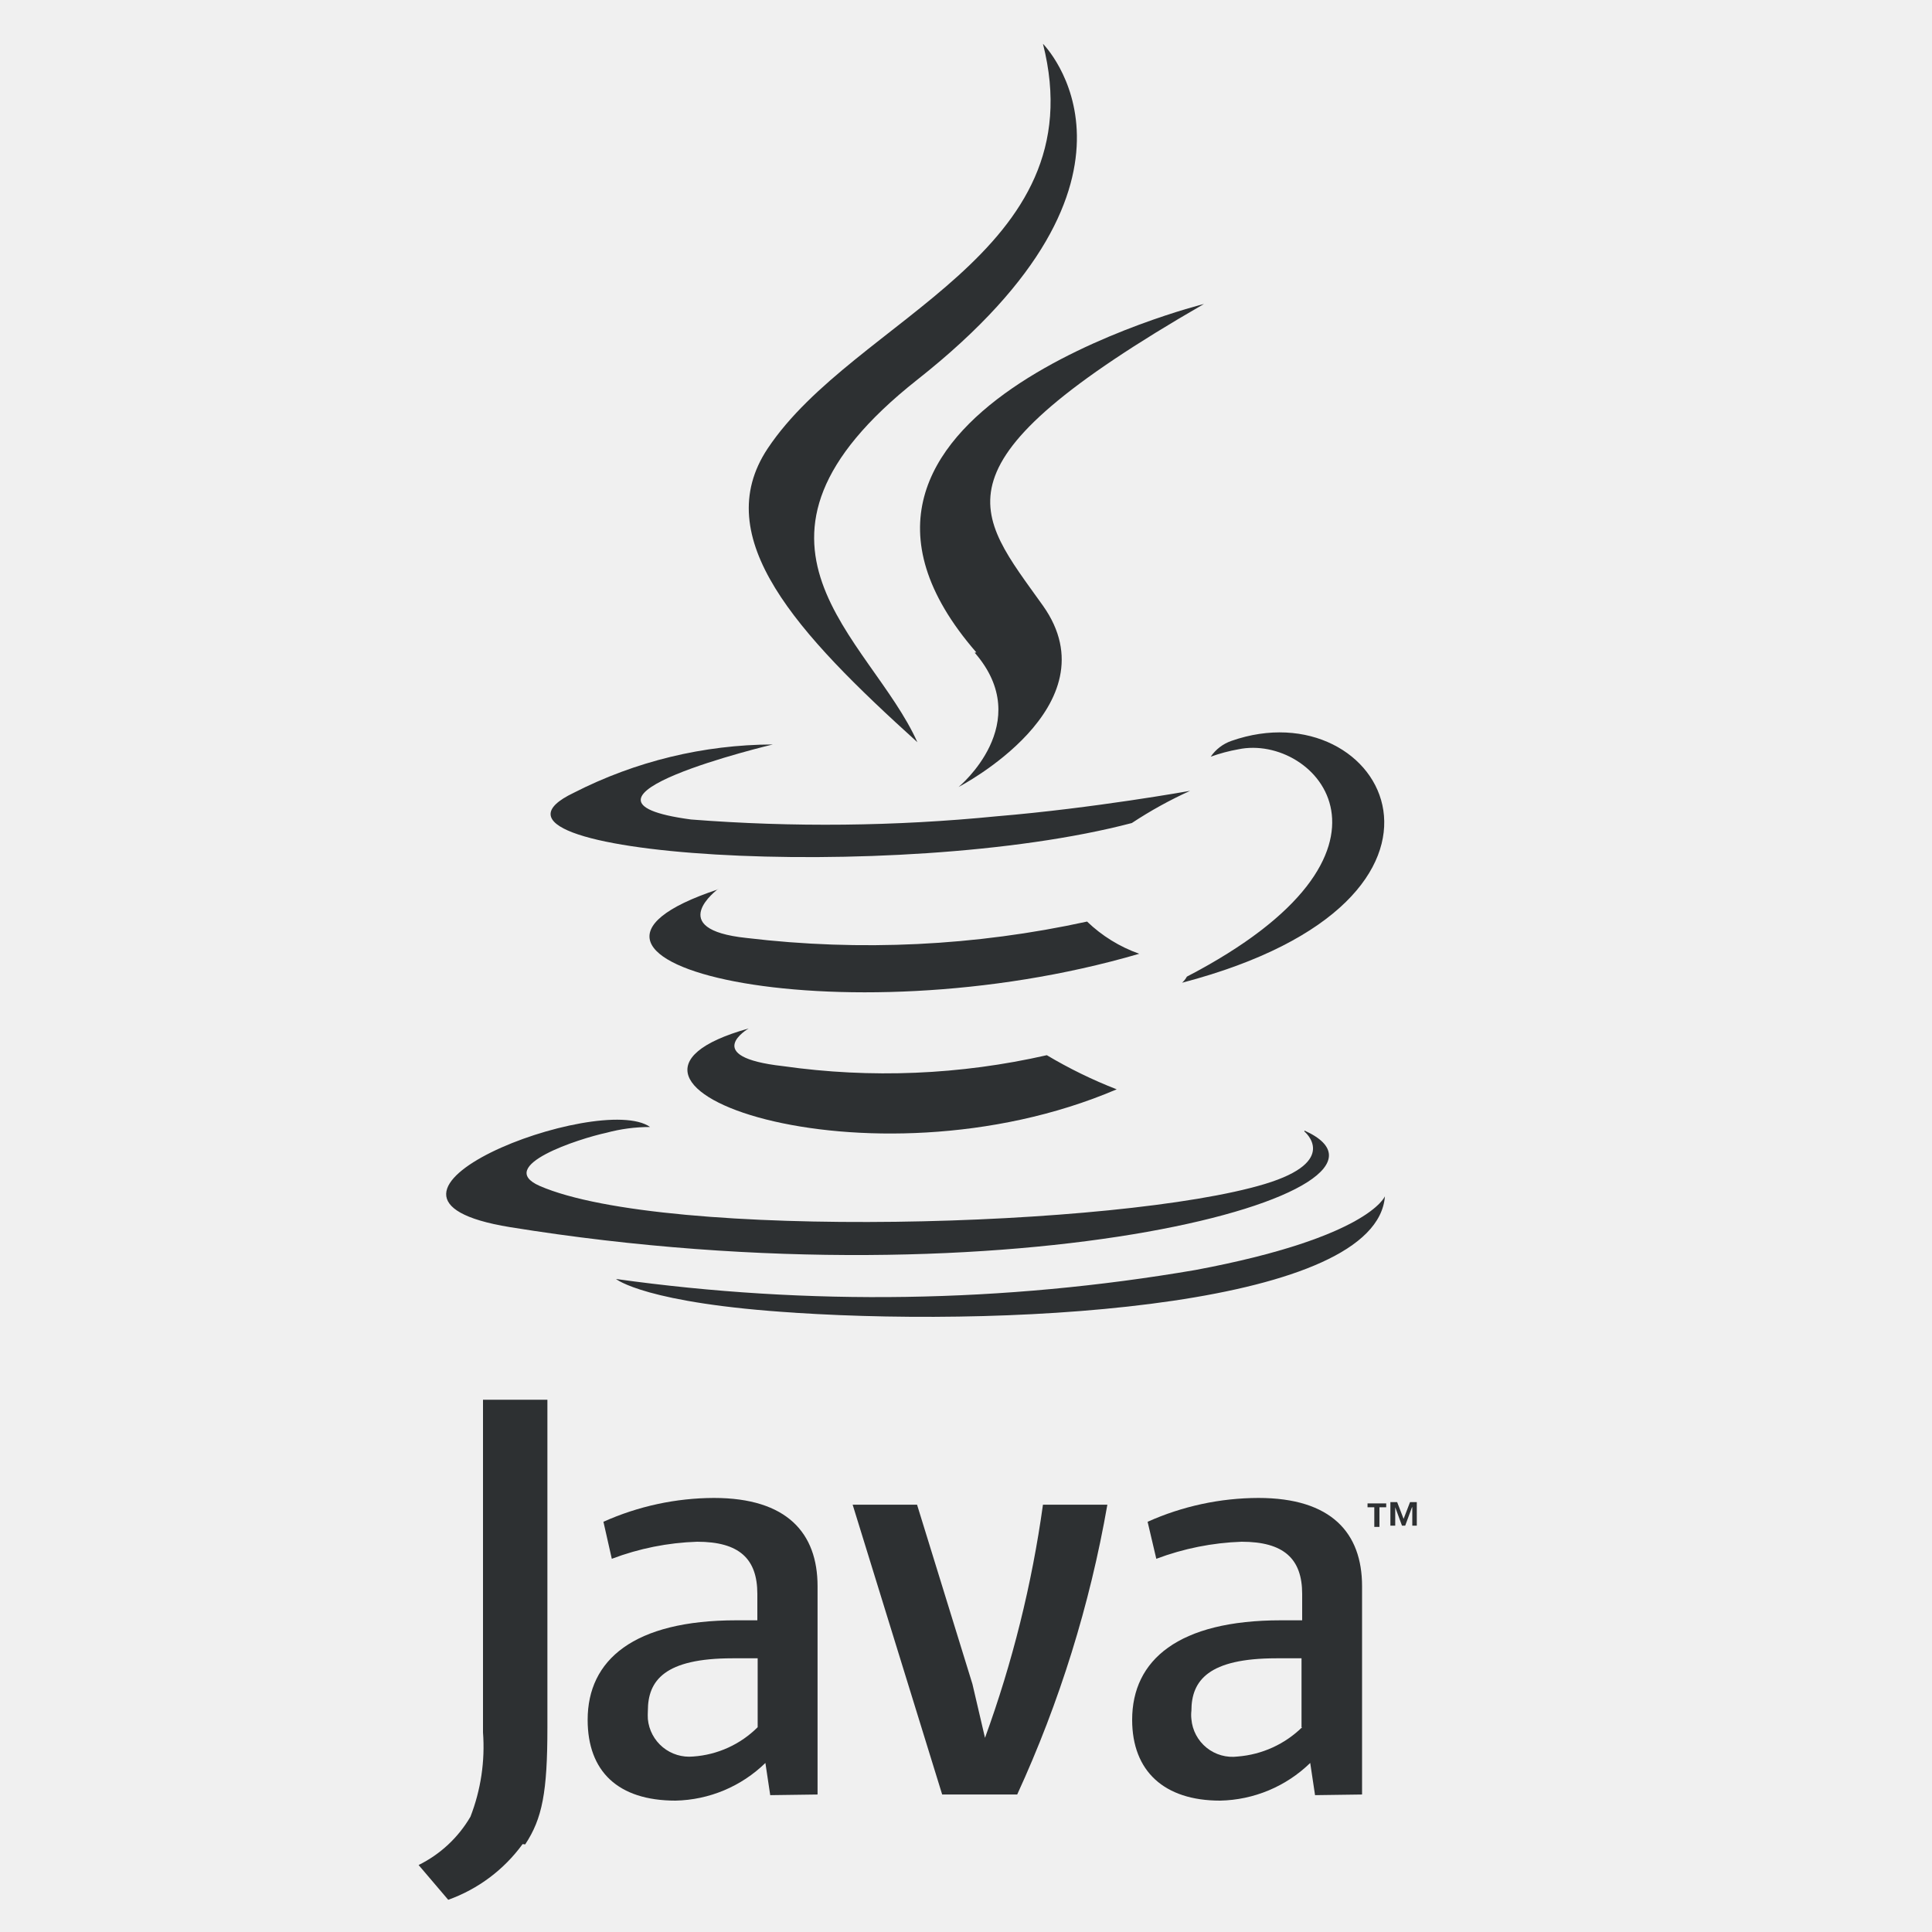
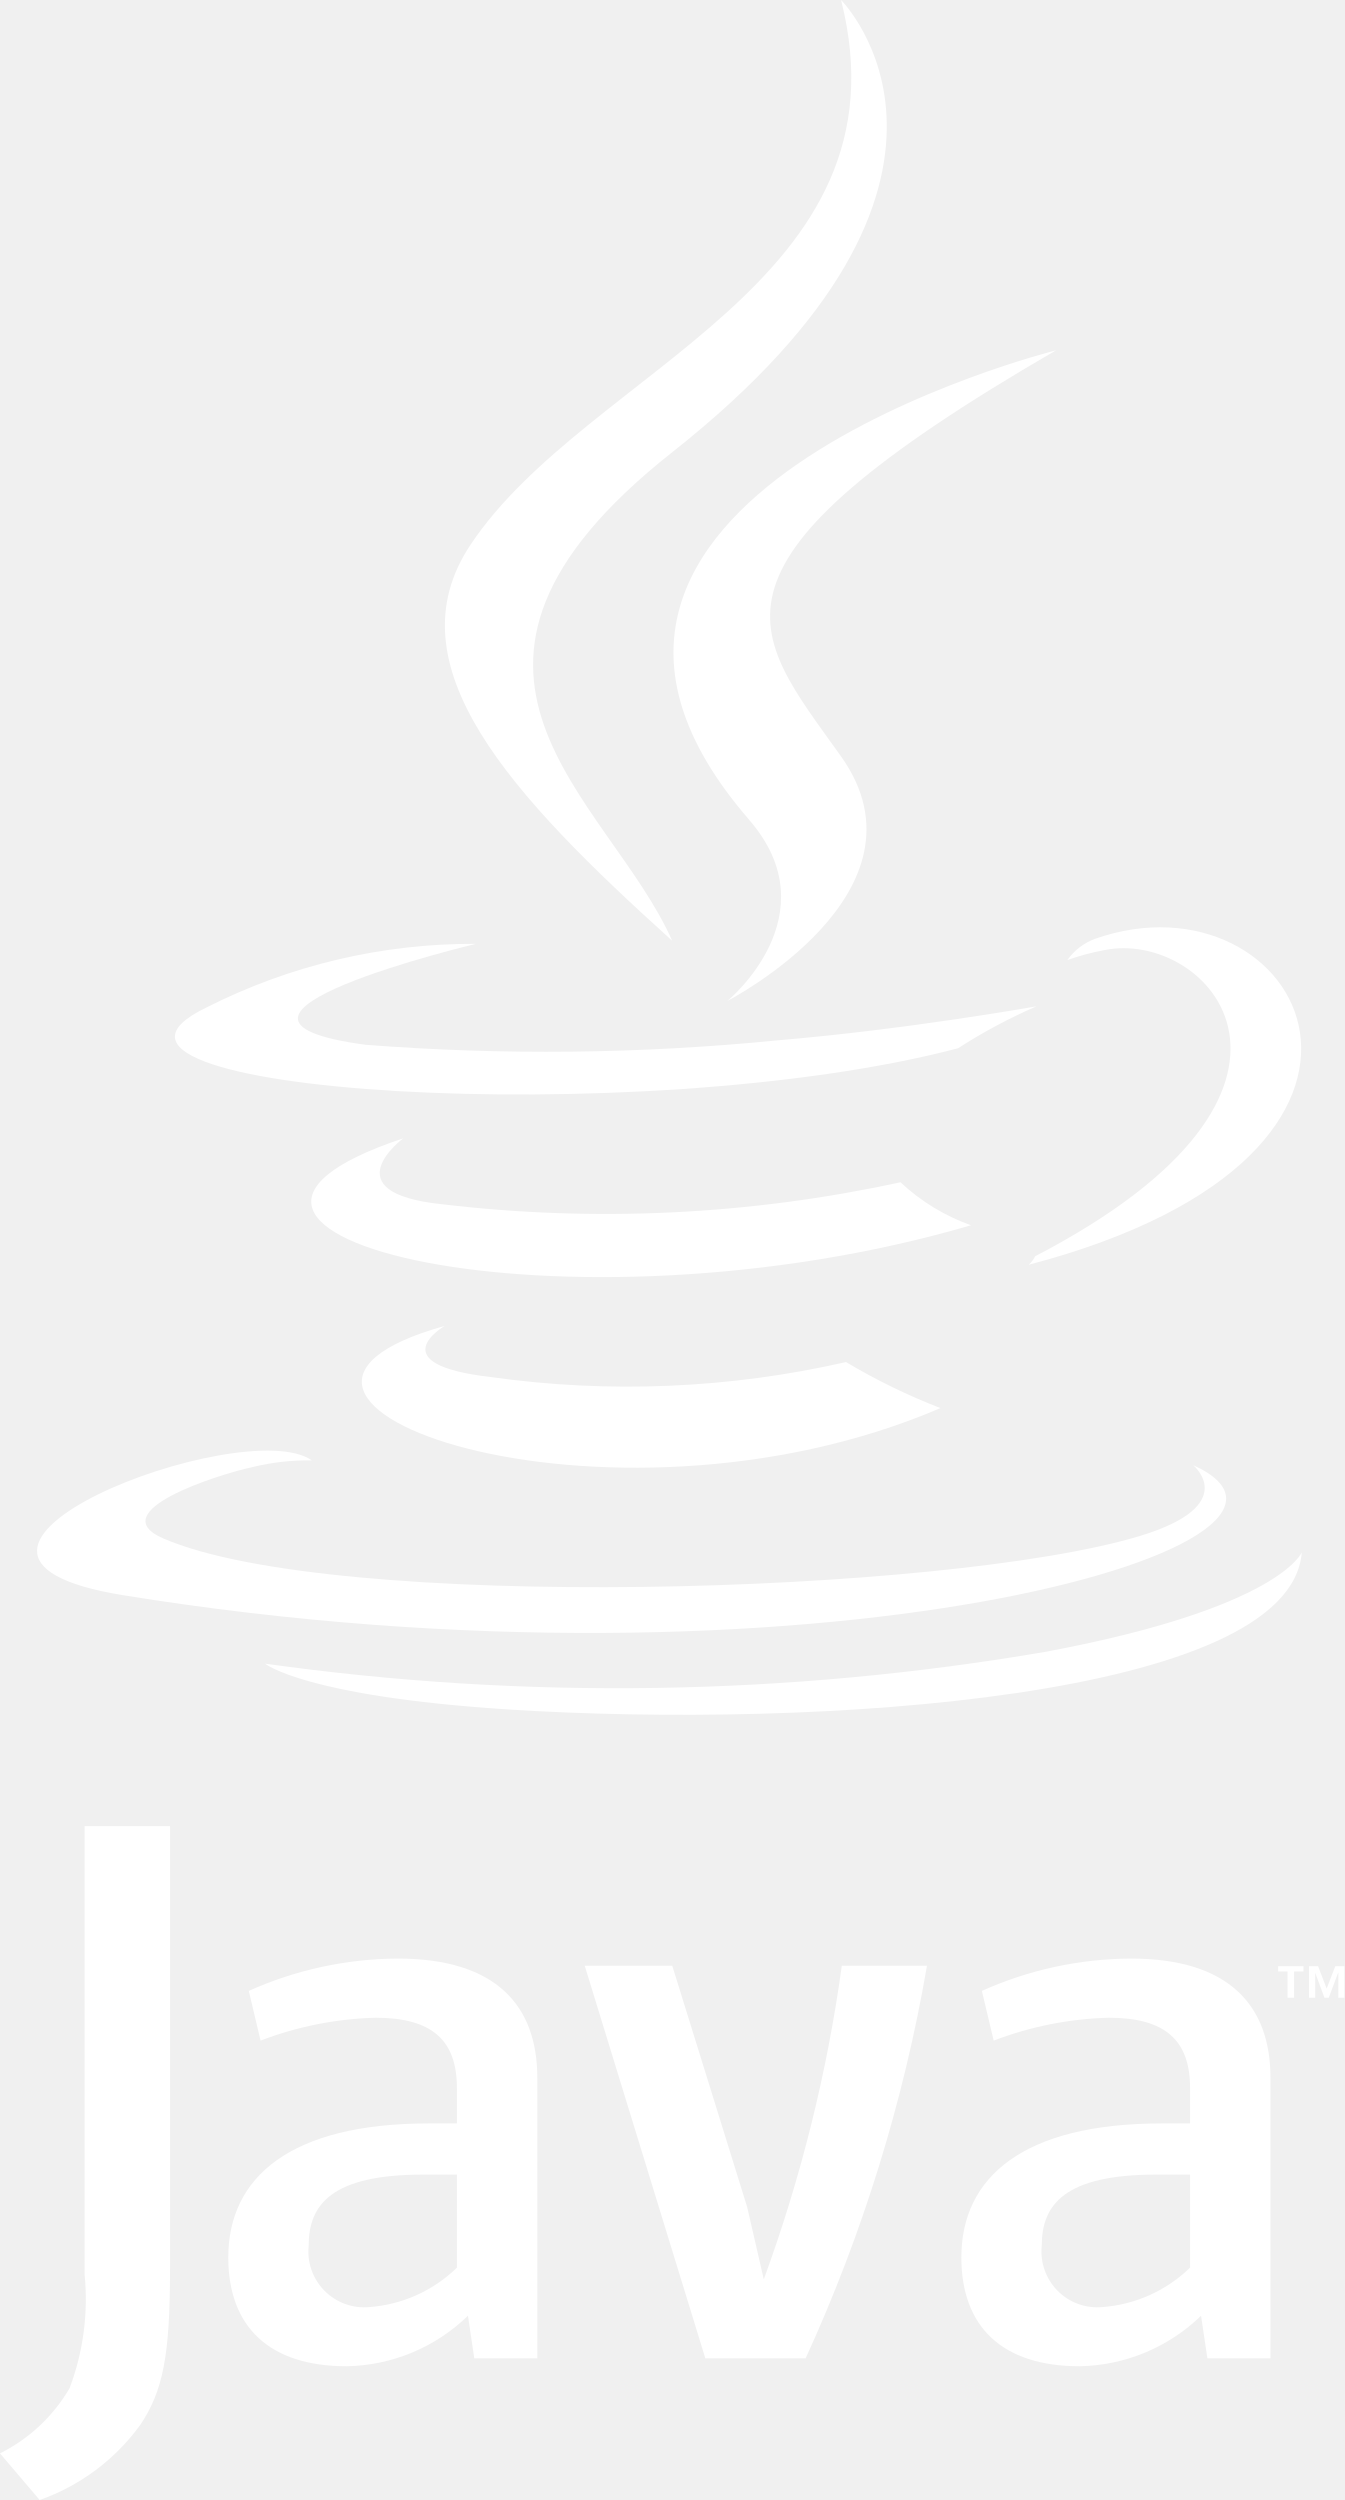
- <svg xmlns="http://www.w3.org/2000/svg" id="Calque_1" data-name="Calque 1" viewBox="0 0 60 60">
+ <svg xmlns="http://www.w3.org/2000/svg" id="Groupe_7521" data-name="Groupe 7521" viewBox="0 0 39.004 72.543">
  <defs>
-     <style>.cls-1{fill:#2d3032;}</style>
+     <style>.cls-1{fill:#fff;fill-rule:evenodd}</style>
  </defs>
-   <g id="Groupe_6110" data-name="Groupe 6110">
-     <path id="Tracé_10176" data-name="Tracé 10176" class="cls-1" d="M23.25,31.94s-1.52.88,1.07,1.17a22.57,22.57,0,0,0,8.19-.34,14.52,14.52,0,0,0,2.17,1.06c-7.74,3.31-17.51-.19-11.43-1.89Z" />
-     <path id="Tracé_10177" data-name="Tracé 10177" class="cls-1" d="M22.3,27.61s-1.7,1.25.89,1.52a31.82,31.82,0,0,0,10.57-.51,4.51,4.51,0,0,0,1.62,1c-9.36,2.74-19.78.22-13.08-2Z" />
-     <path id="Tracé_10178" data-name="Tracé 10178" class="cls-1" d="M30.27,20.27c1.91,2.19-.5,4.17-.5,4.17s4.84-2.5,2.62-5.63c-2.08-2.92-3.67-4.37,5-9.37,0,0-13.53,3.38-7.07,10.82Z" />
-     <path id="Tracé_10179" data-name="Tracé 10179" class="cls-1" d="M40.51,35.14s1.12.92-1.23,1.63c-4.47,1.35-18.6,1.76-22.52.06-1.41-.62,1.23-1.47,2.07-1.65A5.16,5.16,0,0,1,20.19,35c-1.57-1.11-10.14,2.17-4.35,3.11,15.78,2.55,28.76-1.16,24.67-3Z" />
-     <path id="Tracé_10180" data-name="Tracé 10180" class="cls-1" d="M24,23.12s-7.18,1.71-2.54,2.33a53.83,53.83,0,0,0,9.5-.1c3-.25,6-.79,6-.79a13.08,13.08,0,0,0-1.81,1c-7.3,1.92-21.39,1-17.33-.94A13.69,13.69,0,0,1,24,23.12Z" />
-     <path id="Tracé_10181" data-name="Tracé 10181" class="cls-1" d="M36.86,30.33c7.42-3.86,4-7.56,1.6-7.06a5.2,5.2,0,0,0-.86.23,1.29,1.29,0,0,1,.64-.49c4.73-1.66,8.37,4.91-1.53,7.51a.7.7,0,0,0,.15-.19Z" />
-     <path id="Tracé_10182" data-name="Tracé 10182" class="cls-1" d="M32.39,1.36s4.11,4.11-3.9,10.43c-6.42,5.07-1.46,8,0,11.26-3.74-3.38-6.49-6.35-4.65-9.12C26.55,9.86,34.05,7.89,32.39,1.36Z" />
-     <path id="Tracé_10183" data-name="Tracé 10183" class="cls-1" d="M24.7,40.77c7.12.46,18.06-.25,18.31-3.62,0,0-.49,1.28-5.88,2.29a58.54,58.54,0,0,1-18,.28s.91.76,5.59,1.05Z" />
-     <path id="Tracé_10184" data-name="Tracé 10184" class="cls-1" d="M42.68,46.81h-.21v-.12h.58v.12h-.21v.61h-.16Zm1.17,0h0l-.21.57h-.1l-.21-.57h0v.57h-.15v-.73h.21l.2.52.2-.52H44v.73h-.14v-.57Z" />
-     <path id="Tracé_10185" data-name="Tracé 10185" class="cls-1" d="M23.53,53.64a3.14,3.14,0,0,1-2,.91,1.29,1.29,0,0,1-1.41-1.16,2.35,2.35,0,0,1,0-.26c0-.94.52-1.63,2.63-1.63h.78v2.14Zm1.86,2.09V49.26c0-1.65-.95-2.74-3.22-2.74a8.46,8.46,0,0,0-3.43.74L19,48.41a8.22,8.22,0,0,1,2.65-.53c1.31,0,1.87.53,1.87,1.62v.82h-.65c-3.19,0-4.62,1.23-4.62,3.09,0,1.6.94,2.51,2.73,2.51a4.12,4.12,0,0,0,2.79-1.17l.15,1Z" />
-     <path id="Tracé_10186" data-name="Tracé 10186" class="cls-1" d="M31.57,55.73H29.26l-2.78-9h2l1.72,5.57.39,1.67a35.35,35.35,0,0,0,1.8-7.24h2a36.68,36.68,0,0,1-2.8,9Z" />
-     <path id="Tracé_10187" data-name="Tracé 10187" class="cls-1" d="M40.44,53.64a3.22,3.22,0,0,1-2,.91A1.28,1.28,0,0,1,37,53.39a1.13,1.13,0,0,1,0-.26c0-.94.53-1.63,2.64-1.63h.78v2.14Zm1.86,2.09V49.26c0-1.65-.95-2.74-3.22-2.74a8.47,8.47,0,0,0-3.44.74l.27,1.15a8.33,8.33,0,0,1,2.65-.53c1.31,0,1.88.53,1.88,1.62v.82h-.66c-3.18,0-4.62,1.23-4.62,3.09,0,1.6,1,2.51,2.73,2.51a4.13,4.13,0,0,0,2.8-1.17l.15,1Z" />
-     <path id="Tracé_10188" data-name="Tracé 10188" class="cls-1" d="M16.23,57.27A4.9,4.9,0,0,1,13.92,59L13,57.92a3.82,3.82,0,0,0,1.61-1.5A6,6,0,0,0,15,53.8V43.47h2V53.66c0,2-.16,2.82-.69,3.62Z" />
-   </g>
+   <path id="Tracé_10176" data-name="Tracé 10176" class="cls-1" d="M97.814 349.592s-1.9 1.106 1.354 1.479a28.484 28.484 0 0 0 10.3-.436 18.015 18.015 0 0 0 2.74 1.336c-9.741 4.173-22.047-.242-14.4-2.38z" transform="translate(-84.919 -311.112)" />
+   <path id="Tracé_10177" data-name="Tracé 10177" class="cls-1" d="M84.688 300.1s-2.132 1.578 1.125 1.915a40.2 40.2 0 0 0 13.3-.638 5.88 5.88 0 0 0 2.046 1.248c-11.776 3.445-24.892.271-16.467-2.525z" transform="translate(-72.984 -267.071)" />
+   <path id="Tracé_10178" data-name="Tracé 10178" class="cls-1" d="M179.7 105.966c2.4 2.764-.63 5.25-.63 5.25s6.094-3.145 3.3-7.086c-2.614-3.673-4.619-5.5 6.233-11.791 0 0-17.034 4.253-8.9 13.628z" transform="translate(-157.96 -82.174)" />
+   <path id="Tracé_10179" data-name="Tracé 10179" class="cls-1" d="M43.326 382.8s1.407 1.16-1.549 2.057c-5.621 1.7-23.4 2.216-28.34.068-1.774-.773 1.554-1.844 2.6-2.07a6.8 6.8 0 0 1 1.715-.193c-1.974-1.39-12.761 2.731-5.479 3.912 19.86 3.219 36.2-1.45 31.051-3.774z" transform="translate(-8.704 -340.286)" />
+   <path id="Tracé_10180" data-name="Tracé 10180" class="cls-1" d="M54.825 248.756s-9.043 2.148-3.2 2.929a67.916 67.916 0 0 0 11.963-.13c3.743-.314 7.5-.986 7.5-.986a15.948 15.948 0 0 0-2.274 1.217c-9.185 2.416-26.925 1.291-21.817-1.179a17.094 17.094 0 0 1 7.83-1.851z" transform="translate(-41.015 -221.368)" />
+   <path id="Tracé_10181" data-name="Tracé 10181" class="cls-1" d="M271.338 254.01c9.336-4.85 5.019-9.511 2.006-8.884a7.061 7.061 0 0 0-1.067.287 1.7 1.7 0 0 1 .8-.615c5.961-2.095 10.544 6.18-1.922 9.457a.829.829 0 0 0 .187-.245z" transform="translate(-241.305 -217.555)" />
+   <path id="Tracé_10182" data-name="Tracé 10182" class="cls-1" d="M128.721 0s5.169 5.172-4.9 13.123c-8.078 6.381-1.842 10.017 0 14.175-4.716-4.255-8.175-8-5.855-11.486 3.4-5.112 12.84-7.597 10.755-15.812z" transform="translate(-104.316)" />
+   <path id="Tracé_10183" data-name="Tracé 10183" class="cls-1" d="M76.926 413.781c8.96.573 22.722-.319 23.047-4.559 0 0-.626 1.607-7.405 2.882a73.621 73.621 0 0 1-22.677.349s1.146.948 7.034 1.327z" transform="translate(-62.199 -364.178)" />
+   <path id="Tracé_10184" data-name="Tracé 10184" class="cls-1" d="M337.22 518.483h-.273v-.153h.735v.153h-.272v.762h-.19v-.762zm1.467.039l-.271.724h-.125l-.269-.724v.724h-.18v-.915h.264l.249.648.25-.648h.263v.915h-.175v-.724z" transform="translate(-299.859 -461.277)" />
+   <path id="Tracé_10185" data-name="Tracé 10185" class="cls-1" d="M66.813 525.293a4.07 4.07 0 0 1-2.54 1.144 1.62 1.62 0 0 1-1.762-1.785c0-1.189.663-2.059 3.32-2.059h.982v2.7zm2.332 2.631v-8.144c0-2.082-1.187-3.456-4.049-3.456a10.682 10.682 0 0 0-4.323.938l.342 1.443a10.041 10.041 0 0 1 3.339-.664c1.649 0 2.358.664 2.358 2.037v1.03h-.822c-4 0-5.812 1.553-5.812 3.889 0 2.013 1.191 3.157 3.433 3.157a5.177 5.177 0 0 0 3.522-1.466l.183 1.236z" transform="translate(-53.554 -459.492)" />
+   <path id="Tracé_10186" data-name="Tracé 10186" class="cls-1" d="M160.541 529.607h-2.908l-3.5-11.393h2.54l2.173 7 .483 2.1a43.88 43.88 0 0 0 2.264-9.1h2.471a46.188 46.188 0 0 1-3.521 11.393z" transform="translate(-137.166 -461.174)" />
+   <path id="Tracé_10187" data-name="Tracé 10187" class="cls-1" d="M260.1 525.293a4.083 4.083 0 0 1-2.541 1.144 1.62 1.62 0 0 1-1.762-1.785c0-1.189.665-2.059 3.319-2.059h.984v2.7zm2.333 2.631v-8.144c0-2.082-1.191-3.456-4.049-3.456a10.683 10.683 0 0 0-4.325.938l.343 1.443a10.057 10.057 0 0 1 3.341-.664c1.647 0 2.357.664 2.357 2.037v1.03h-.824c-4.006 0-5.812 1.553-5.812 3.889 0 2.013 1.189 3.157 3.431 3.157a5.184 5.184 0 0 0 3.524-1.466l.184 1.236z" transform="translate(-225.568 -459.492)" />
+   <path id="Tracé_10188" data-name="Tracé 10188" class="cls-1" d="M4.066 498.779a6.122 6.122 0 0 1-2.915 2.174L0 499.6a4.84 4.84 0 0 0 2.019-1.891 7.317 7.317 0 0 0 .436-3.3V481.4h2.479v12.829c0 2.532-.2 3.555-.868 4.552z" transform="translate(0 -428.41)" />
</svg>
